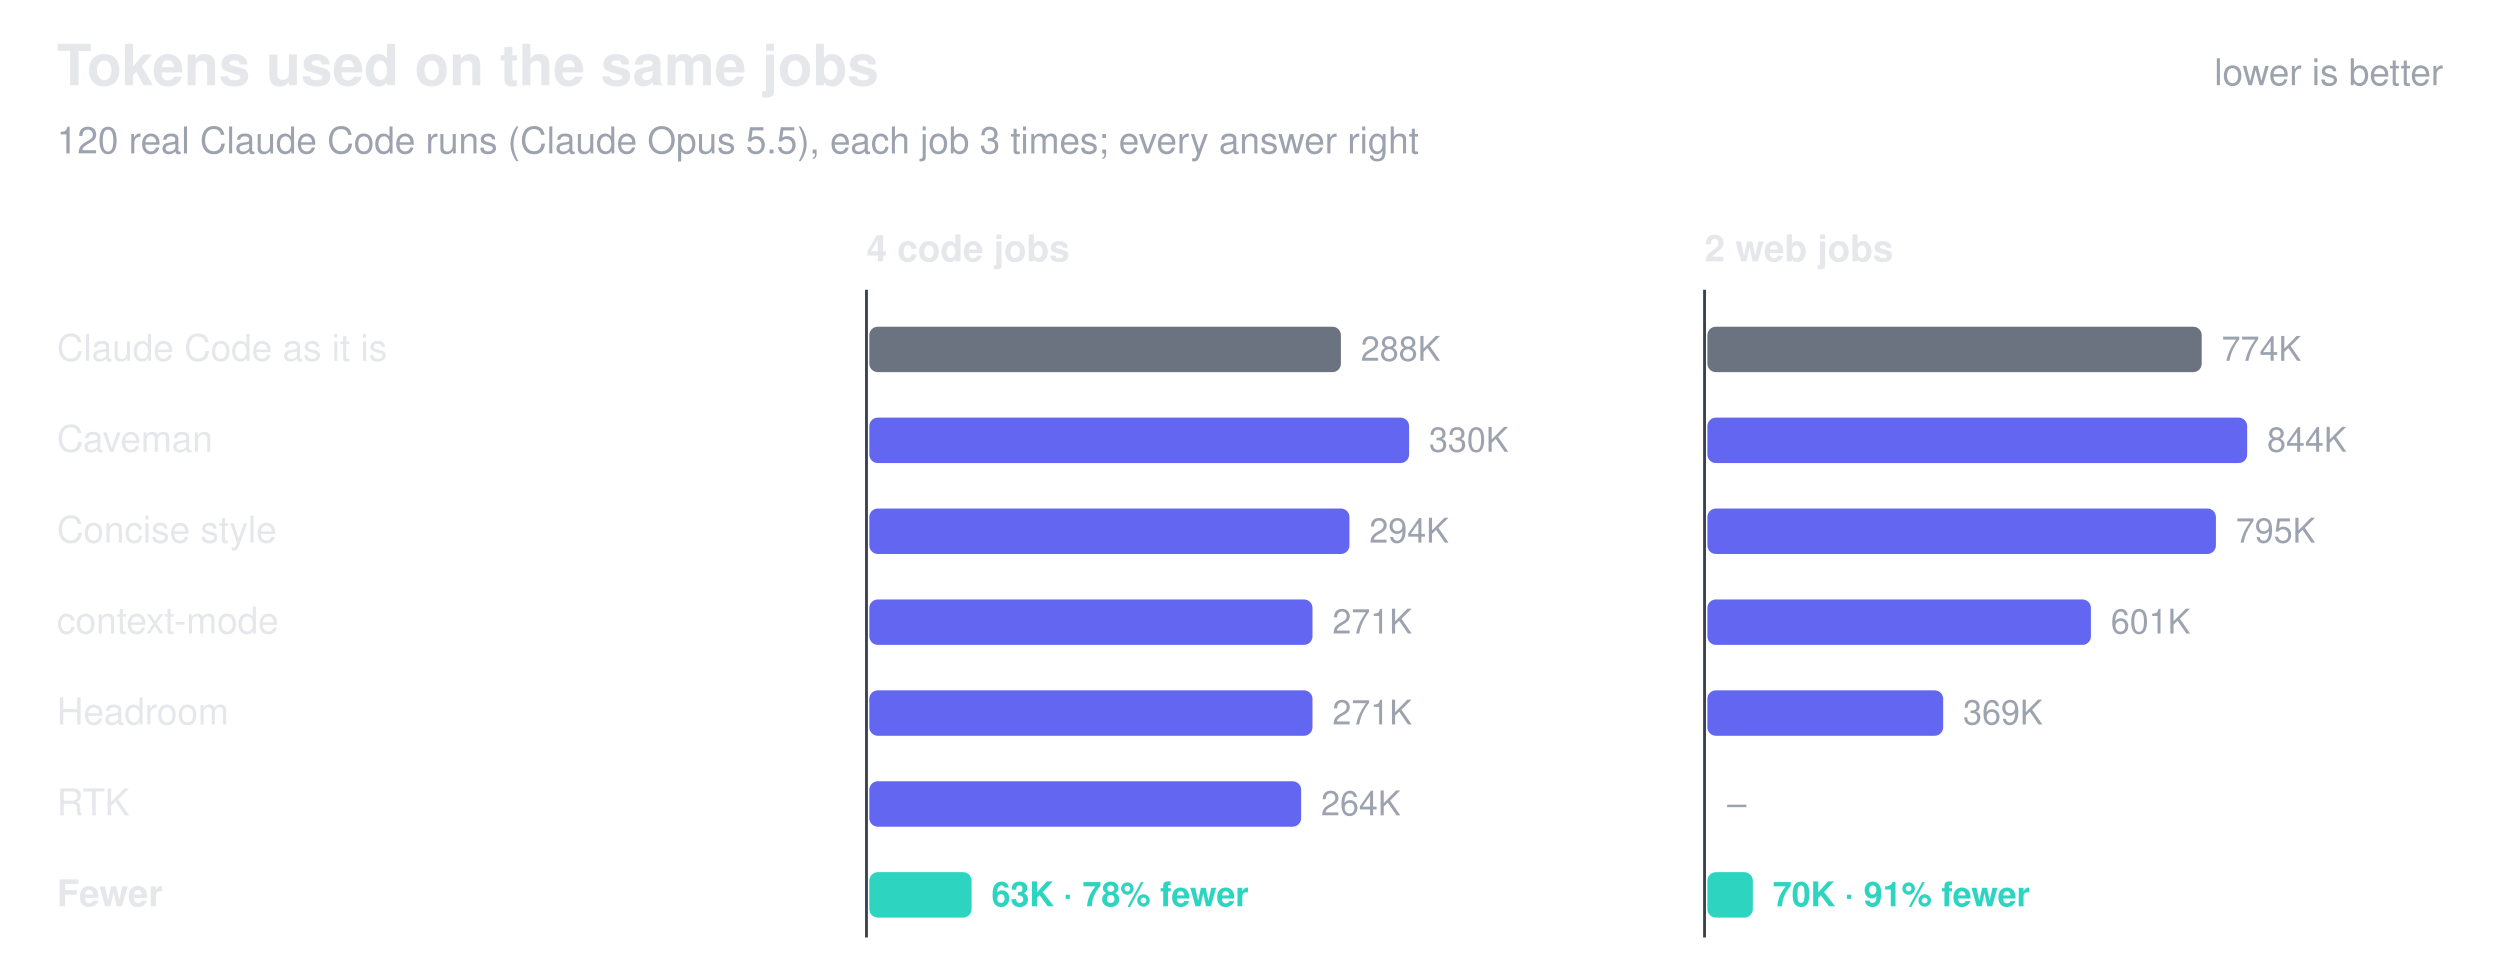
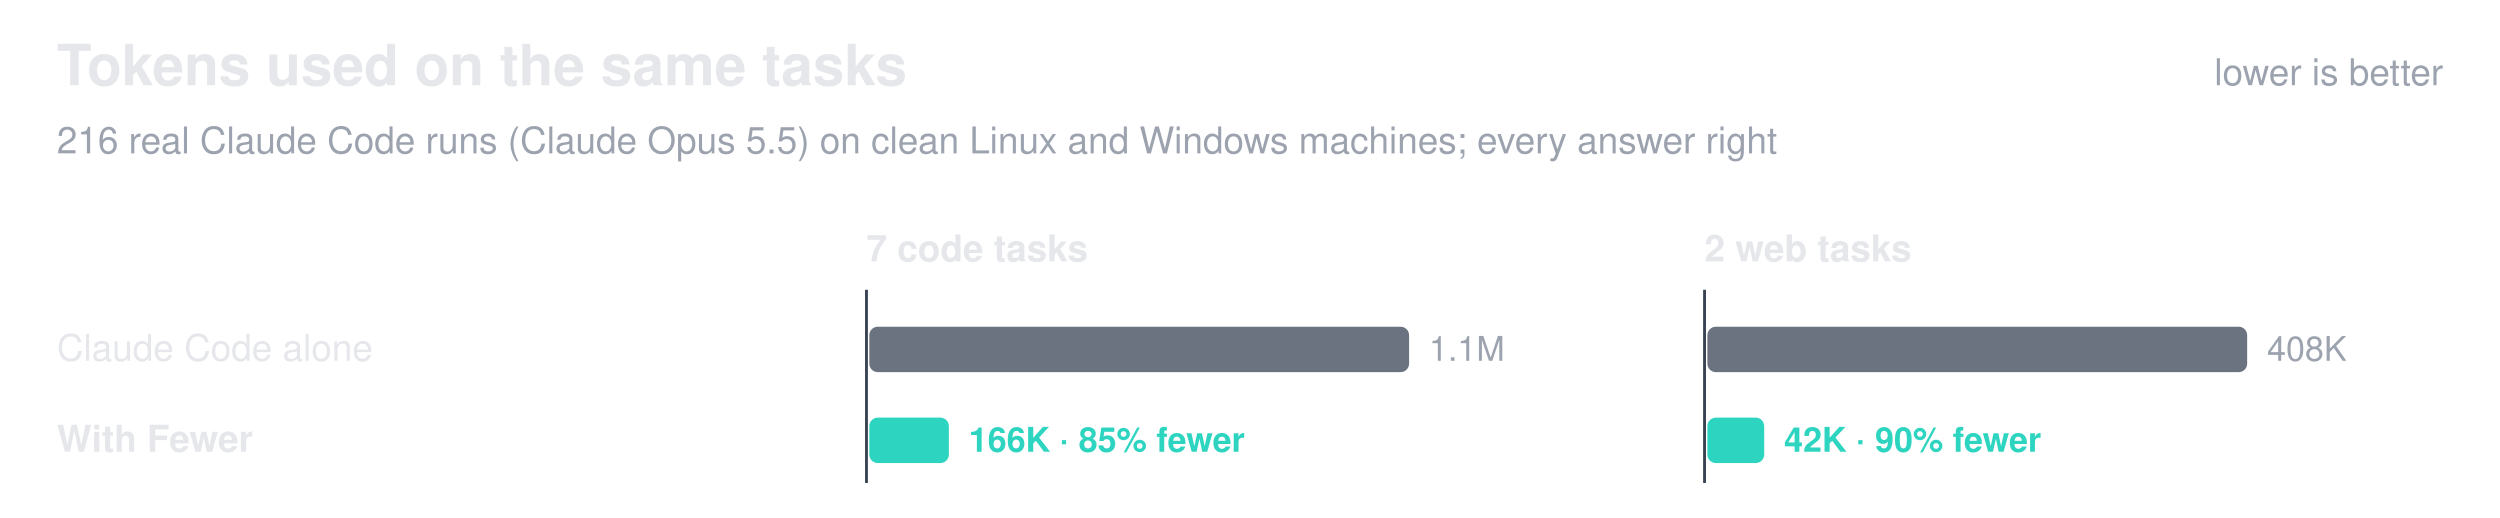
- <svg xmlns="http://www.w3.org/2000/svg" width="880" height="342" viewBox="0 0 880 342" role="img" aria-labelledby="t d">
+ <svg xmlns="http://www.w3.org/2000/svg" width="880" height="182" viewBox="0 0 880 182" role="img" aria-labelledby="t d">
  <g font-family="-apple-system, BlinkMacSystemFont, 'Segoe UI', Helvetica, Arial, sans-serif">
-     <text x="20" y="30" font-size="20" font-weight="700" fill="#E5E7EB">Tokens used on the same jobs</text>
+     <text x="20" y="30" font-size="20" font-weight="700" fill="#E5E7EB">Tokens used on the same tasks</text>
    <text x="860" y="30" font-size="13" text-anchor="end" fill="#9CA3AF">lower is better</text>
-     <text x="20" y="54" font-size="13" fill="#9CA3AF">120 real Claude Code runs (Claude Opus 5.5), each job 3 times; every answer right</text>
-     <text x="305" y="92" font-size="13" font-weight="700" fill="#E5E7EB">4 code jobs</text>
-     <line x1="305" y1="102" x2="305" y2="330" stroke="#374151" stroke-width="1" />
-     <text x="600" y="92" font-size="13" font-weight="700" fill="#E5E7EB">2 web jobs</text>
-     <line x1="600" y1="102" x2="600" y2="330" stroke="#374151" stroke-width="1" />
-     <text x="20" y="127" font-size="13" font-weight="400" fill="#E5E7EB">Claude Code as it is</text>
-     <rect x="306" y="115" width="166" height="16" rx="3" fill="#6B7280" />
-     <text x="479" y="127" font-size="12" font-weight="400" fill="#9CA3AF">288K</text>
-     <rect x="601" y="115" width="174" height="16" rx="3" fill="#6B7280" />
-     <text x="782" y="127" font-size="12" font-weight="400" fill="#9CA3AF">774K</text>
-     <text x="20" y="159" font-size="13" font-weight="400" fill="#E5E7EB">Caveman</text>
-     <rect x="306" y="147" width="190" height="16" rx="3" fill="#6366F1" />
-     <text x="503" y="159" font-size="12" font-weight="400" fill="#9CA3AF">330K</text>
-     <rect x="601" y="147" width="190" height="16" rx="3" fill="#6366F1" />
-     <text x="798" y="159" font-size="12" font-weight="400" fill="#9CA3AF">844K</text>
-     <text x="20" y="191" font-size="13" font-weight="400" fill="#E5E7EB">Concise style</text>
-     <rect x="306" y="179" width="169" height="16" rx="3" fill="#6366F1" />
-     <text x="482" y="191" font-size="12" font-weight="400" fill="#9CA3AF">294K</text>
-     <rect x="601" y="179" width="179" height="16" rx="3" fill="#6366F1" />
-     <text x="787" y="191" font-size="12" font-weight="400" fill="#9CA3AF">795K</text>
-     <text x="20" y="223" font-size="13" font-weight="400" fill="#E5E7EB">context-mode</text>
-     <rect x="306" y="211" width="156" height="16" rx="3" fill="#6366F1" />
-     <text x="469" y="223" font-size="12" font-weight="400" fill="#9CA3AF">271K</text>
-     <rect x="601" y="211" width="135" height="16" rx="3" fill="#6366F1" />
-     <text x="743" y="223" font-size="12" font-weight="400" fill="#9CA3AF">601K</text>
-     <text x="20" y="255" font-size="13" font-weight="400" fill="#E5E7EB">Headroom</text>
-     <rect x="306" y="243" width="156" height="16" rx="3" fill="#6366F1" />
-     <text x="469" y="255" font-size="12" font-weight="400" fill="#9CA3AF">271K</text>
-     <rect x="601" y="243" width="83" height="16" rx="3" fill="#6366F1" />
-     <text x="691" y="255" font-size="12" font-weight="400" fill="#9CA3AF">369K</text>
-     <text x="20" y="287" font-size="13" font-weight="400" fill="#E5E7EB">RTK</text>
-     <rect x="306" y="275" width="152" height="16" rx="3" fill="#6366F1" />
-     <text x="465" y="287" font-size="12" font-weight="400" fill="#9CA3AF">264K</text>
-     <text x="608" y="287" font-size="12" fill="#9CA3AF">–</text>
-     <text x="20" y="319" font-size="13" font-weight="700" fill="#E5E7EB">Fewer</text>
-     <rect x="306" y="307" width="36" height="16" rx="3" fill="#2DD4BF" />
-     <text x="349" y="319" font-size="12" font-weight="700" fill="#2DD4BF">63K  ·  78% fewer</text>
-     <rect x="601" y="307" width="16" height="16" rx="3" fill="#2DD4BF" />
-     <text x="624" y="319" font-size="12" font-weight="700" fill="#2DD4BF">70K  ·  91% fewer</text>
+     <text x="20" y="54" font-size="13" fill="#9CA3AF">216 real Claude Code runs (Claude Opus 5.5) on clean Linux and Windows machines; every answer right</text>
+     <text x="305" y="92" font-size="13" font-weight="700" fill="#E5E7EB">7 code tasks</text>
+     <line x1="305" y1="102" x2="305" y2="170" stroke="#374151" stroke-width="1" />
+     <text x="600" y="92" font-size="13" font-weight="700" fill="#E5E7EB">2 web tasks</text>
+     <line x1="600" y1="102" x2="600" y2="170" stroke="#374151" stroke-width="1" />
+     <text x="20" y="127" font-size="13" font-weight="400" fill="#E5E7EB">Claude Code alone</text>
+     <rect x="306" y="115" width="190" height="16" rx="3" fill="#6B7280" />
+     <text x="503" y="127" font-size="12" font-weight="400" fill="#9CA3AF">1.1M</text>
+     <rect x="601" y="115" width="190" height="16" rx="3" fill="#6B7280" />
+     <text x="798" y="127" font-size="12" font-weight="400" fill="#9CA3AF">408K</text>
+     <text x="20" y="159" font-size="13" font-weight="700" fill="#E5E7EB">With Fewer</text>
+     <rect x="306" y="147" width="28" height="16" rx="3" fill="#2DD4BF" />
+     <text x="341" y="159" font-size="12" font-weight="700" fill="#2DD4BF">166K  ·  85% fewer</text>
+     <rect x="601" y="147" width="20" height="16" rx="3" fill="#2DD4BF" />
+     <text x="628" y="159" font-size="12" font-weight="700" fill="#2DD4BF">42K  ·  90% fewer</text>
  </g>
</svg>
